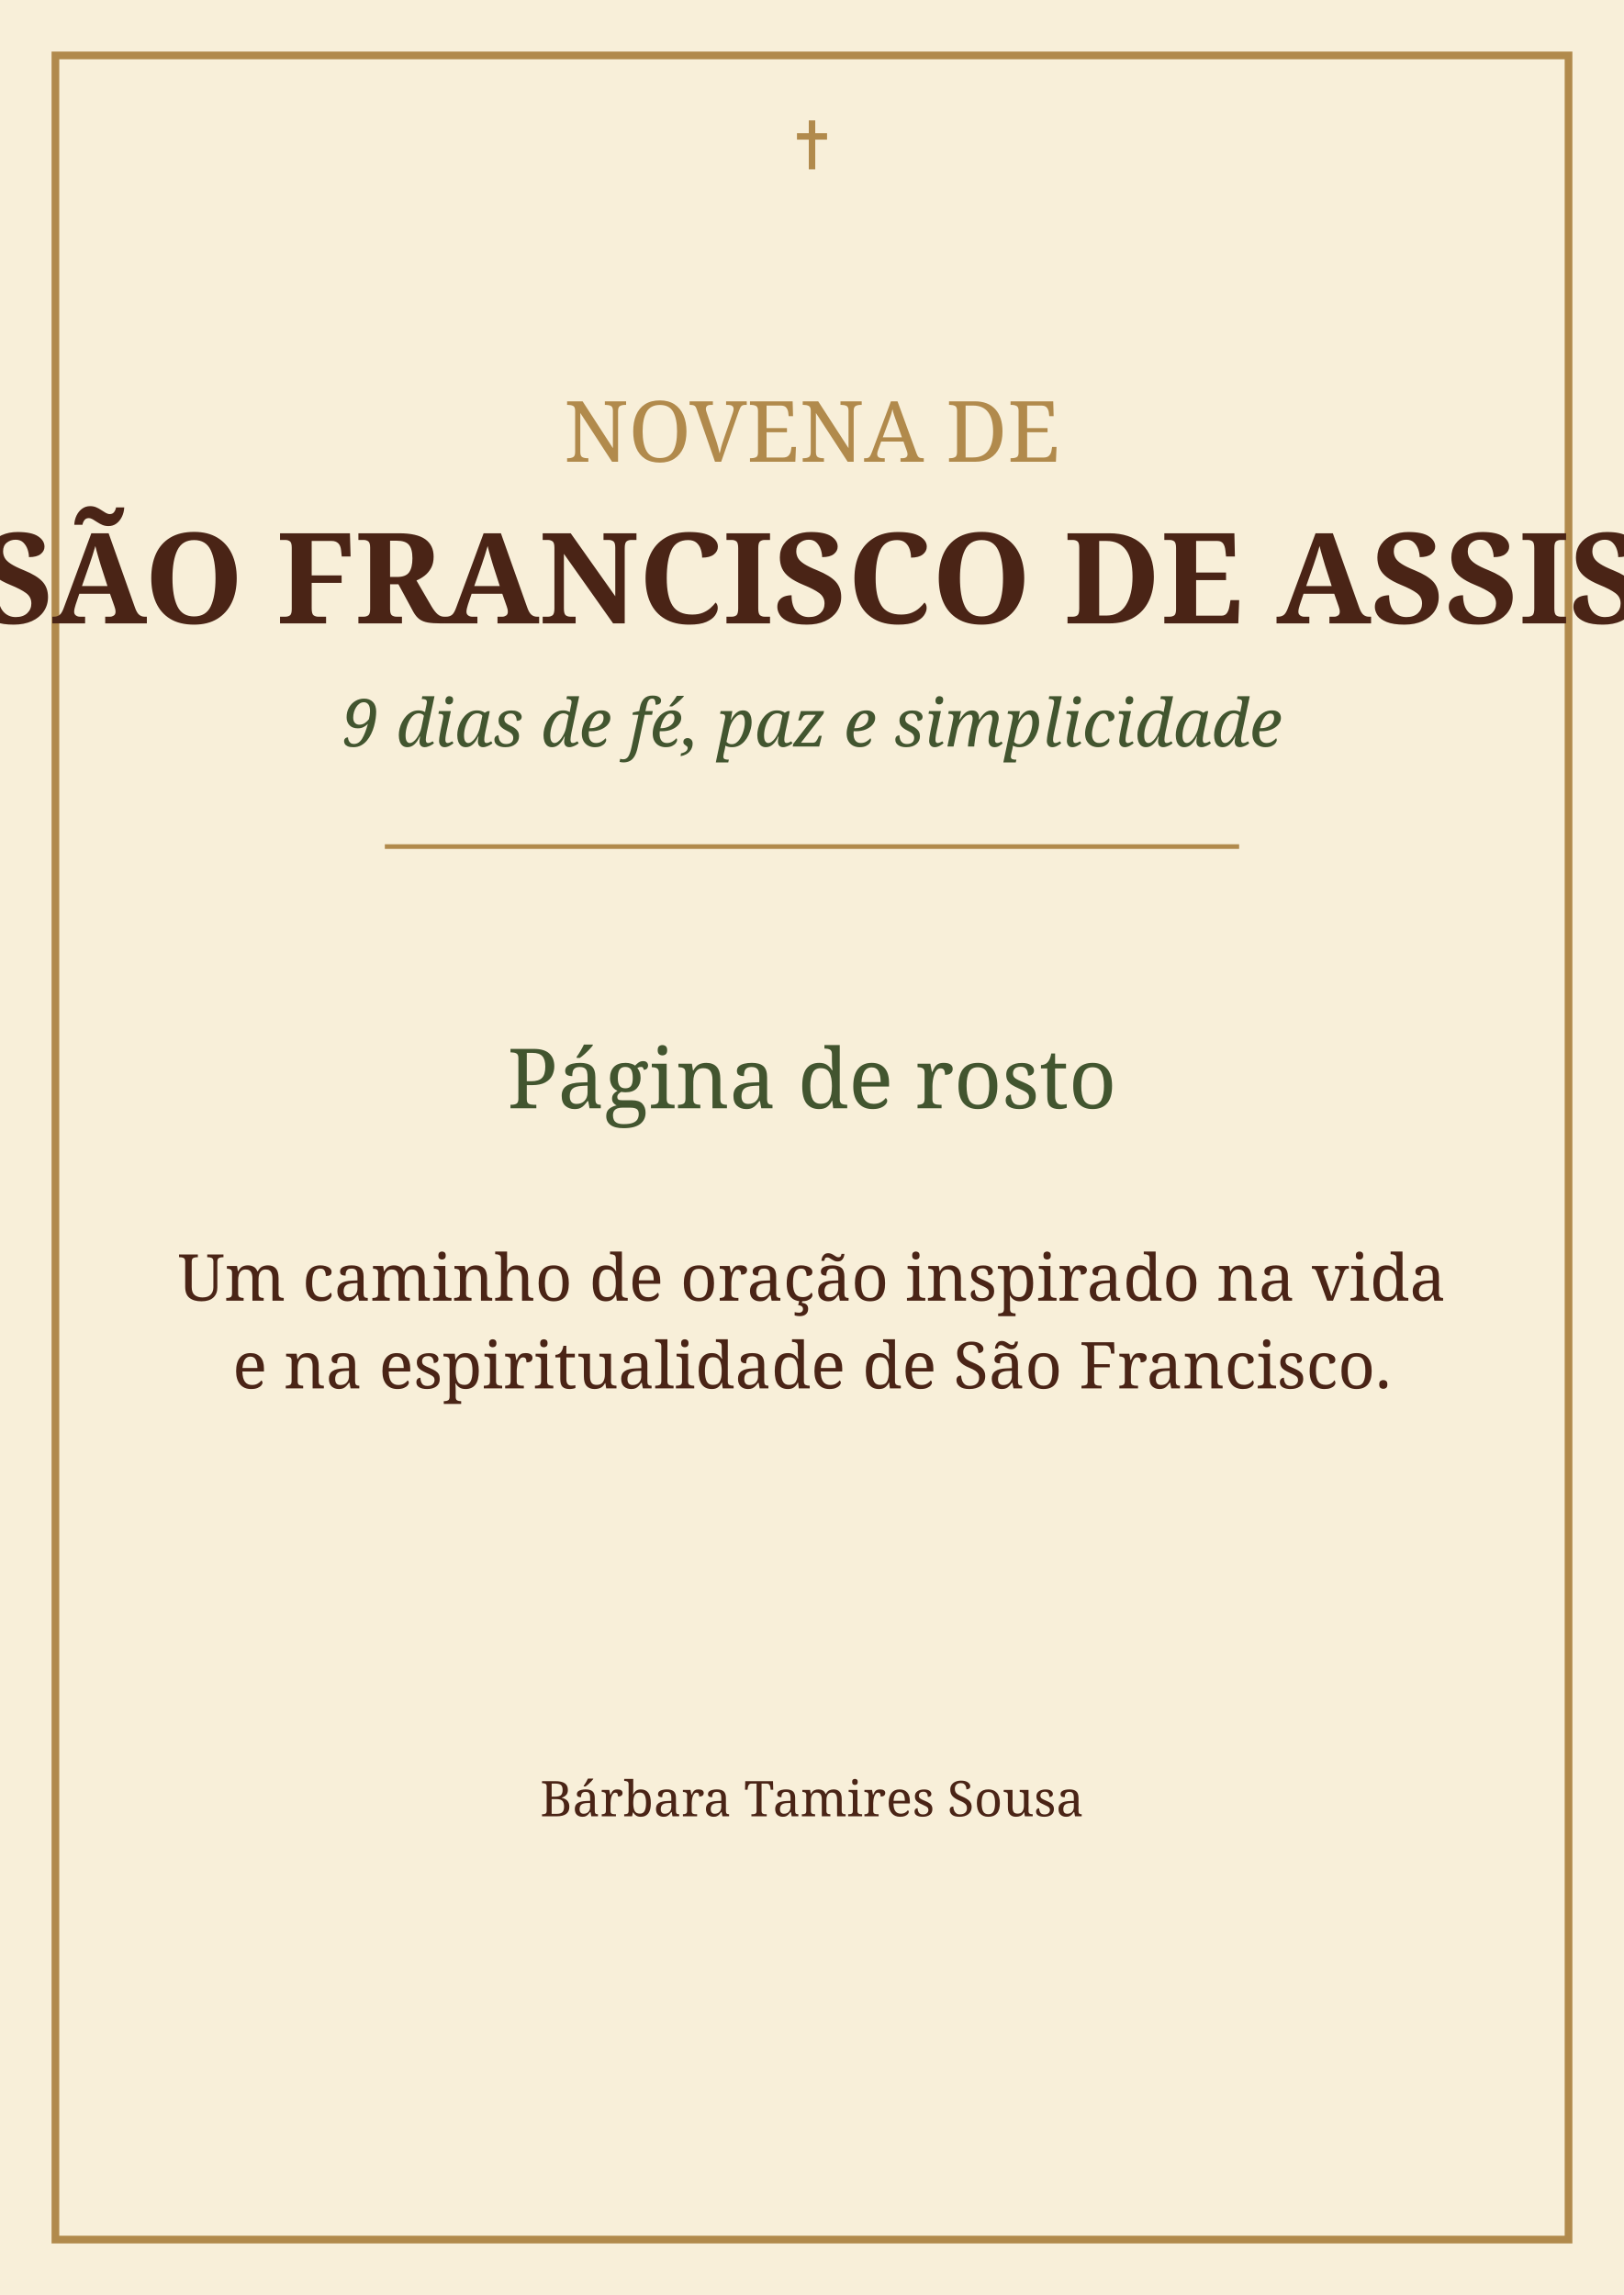
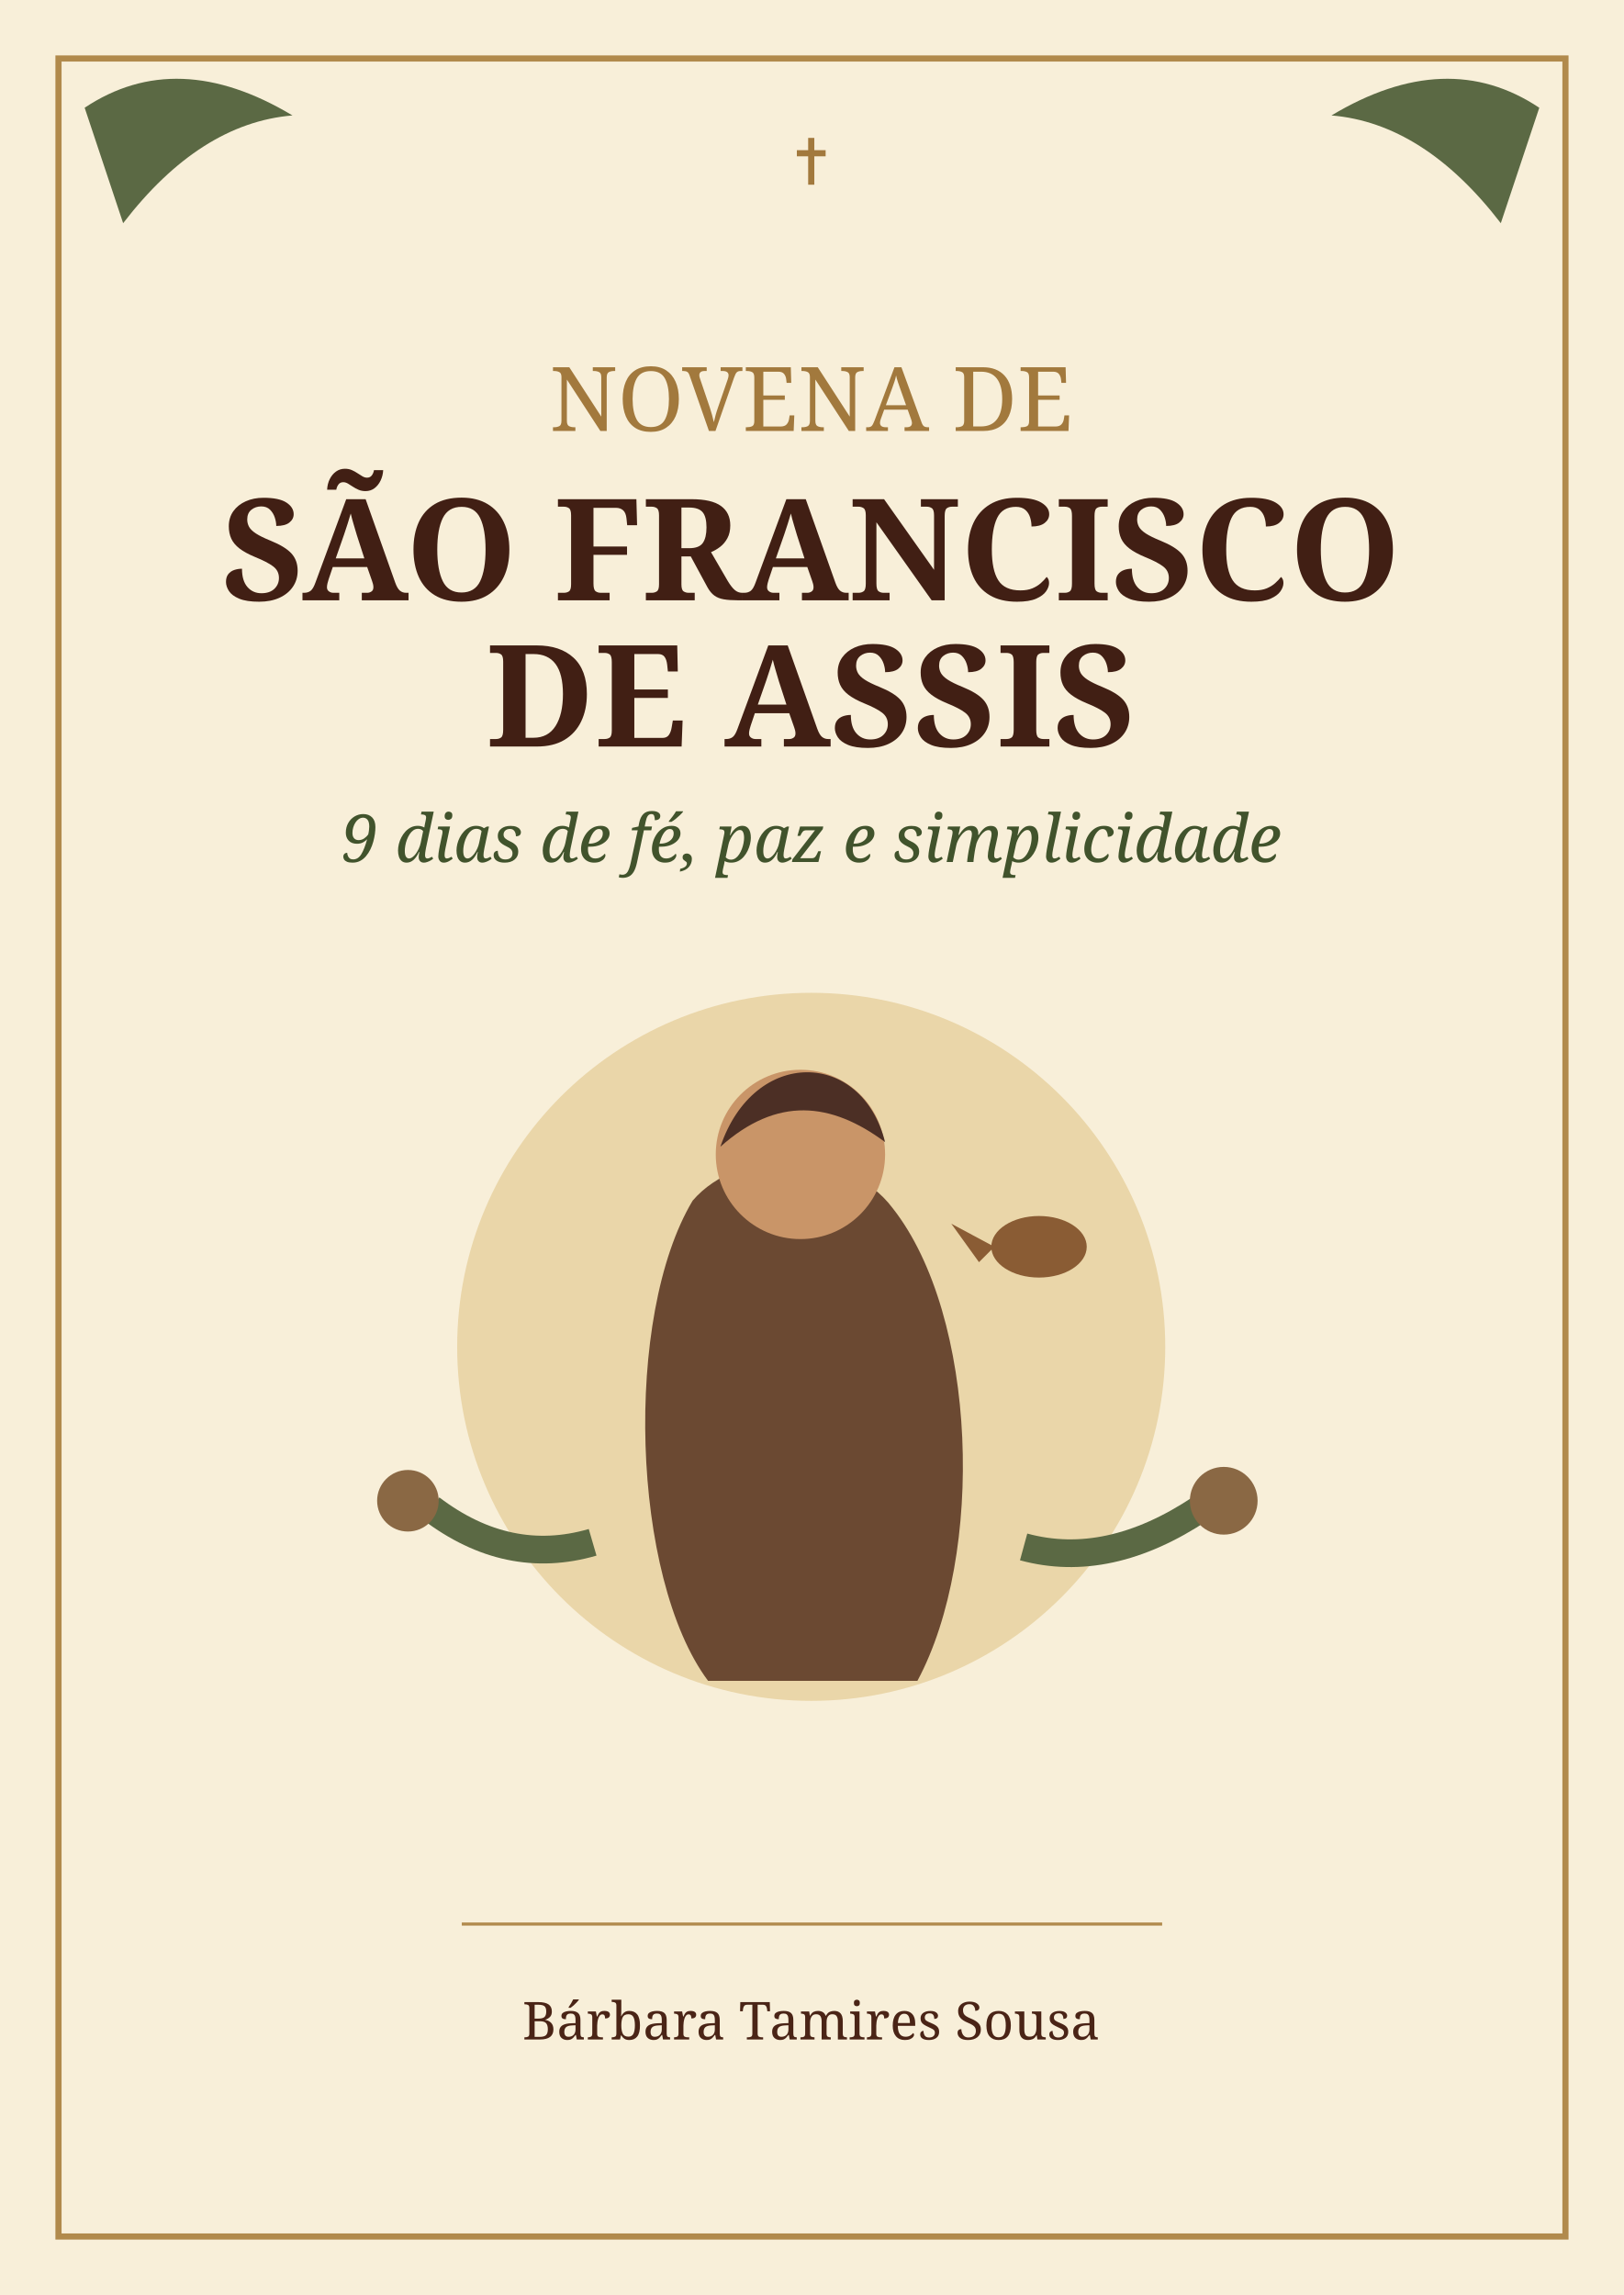
<svg xmlns="http://www.w3.org/2000/svg" width="1055" height="1491" viewBox="0 0 1055 1491">
  <rect width="1055" height="1491" fill="#f8efd9" />
-   <rect x="36" y="36" width="983" height="1419" fill="none" stroke="#b18a4c" stroke-width="5" />
-   <text x="527.5" y="110" text-anchor="middle" font-family="Georgia,serif" font-size="46" fill="#b18a4c">✝</text>
-   <text x="527.5" y="300" text-anchor="middle" font-family="Georgia,serif" font-size="55" fill="#b18a4c">NOVENA DE</text>
-   <text x="527.5" y="405" text-anchor="middle" font-family="Georgia,serif" font-size="82" font-weight="700" fill="#4a2416">SÃO FRANCISCO DE ASSIS</text>
-   <text x="527.5" y="485" text-anchor="middle" font-family="Georgia,serif" font-size="43" font-style="italic" fill="#42552f">9 dias de fé, paz e simplicidade</text>
-   <line x1="250" y1="550" x2="805" y2="550" stroke="#b18a4c" stroke-width="3" />
-   <text x="527.5" y="720" text-anchor="middle" font-family="Georgia,serif" font-size="54" fill="#42552f">Página de rosto</text>
-   <text x="527.5" y="845" text-anchor="middle" font-family="Georgia,serif" font-size="42" fill="#4a2416">Um caminho de oração inspirado na vida</text>
-   <text x="527.5" y="902" text-anchor="middle" font-family="Georgia,serif" font-size="42" fill="#4a2416">e na espiritualidade de São Francisco.</text>
-   <text x="527.5" y="1180" text-anchor="middle" font-family="Georgia,serif" font-size="32" fill="#4a2416">Bárbara Tamires Sousa</text>
+   <rect x="38" y="38" width="979" height="1415" fill="none" stroke="#b18a4c" stroke-width="4" />
+   <path d="M55 70 Q115 30 190 75 Q130 80 80 145Z" fill="#5b6944" />
+   <path d="M1000 70 Q940 30 865 75 Q925 80 975 145Z" fill="#5b6944" />
+   <text x="527" y="120" text-anchor="middle" font-family="Georgia,serif" font-size="44" fill="#a2793d">✝</text>
+   <text x="527" y="280" text-anchor="middle" font-family="Georgia,serif" font-size="58" fill="#a2793d">NOVENA DE</text>
+   <text x="527" y="390" text-anchor="middle" font-family="Georgia,serif" font-size="92" font-weight="700" fill="#411f14">SÃO FRANCISCO</text>
+   <text x="527" y="485" text-anchor="middle" font-family="Georgia,serif" font-size="92" font-weight="700" fill="#411f14">DE ASSIS</text>
+   <text x="527" y="560" text-anchor="middle" font-family="Georgia,serif" font-size="43" font-style="italic" fill="#41532c">9 dias de fé, paz e simplicidade</text>
+   <circle cx="527" cy="875" r="230" fill="#ead6a9" />
+   <path d="M450 780 C405 855 410 1025 460 1092 L596 1092 C640 1010 635 855 580 785 C550 745 480 745 450 780Z" fill="#6b4932" />
+   <circle cx="520" cy="750" r="55" fill="#c99568" />
+   <path d="M468 745 C490 680 560 682 575 742 C540 716 505 712 468 745Z" fill="#4c2f25" />
+   <ellipse cx="675" cy="810" rx="31" ry="20" fill="#8a5c34" />
+   <path d="M646 810 l-28 -15 18 25z" fill="#8a5c34" />
+   <path d="M385 1002 Q330 1018 280 980" fill="none" stroke="#5b6944" stroke-width="18" />
+   <circle cx="265" cy="975" r="20" fill="#8a6844" />
+   <path d="M665 1005 Q720 1020 780 980" fill="none" stroke="#5b6944" stroke-width="18" />
+   <circle cx="795" cy="975" r="22" fill="#8a6844" />
+   <line x1="300" y1="1250" x2="755" y2="1250" stroke="#b18a4c" stroke-width="2" />
+   <text x="527" y="1325" text-anchor="middle" font-family="Georgia,serif" font-size="34" fill="#4a2416">Bárbara Tamires Sousa</text>
</svg>
